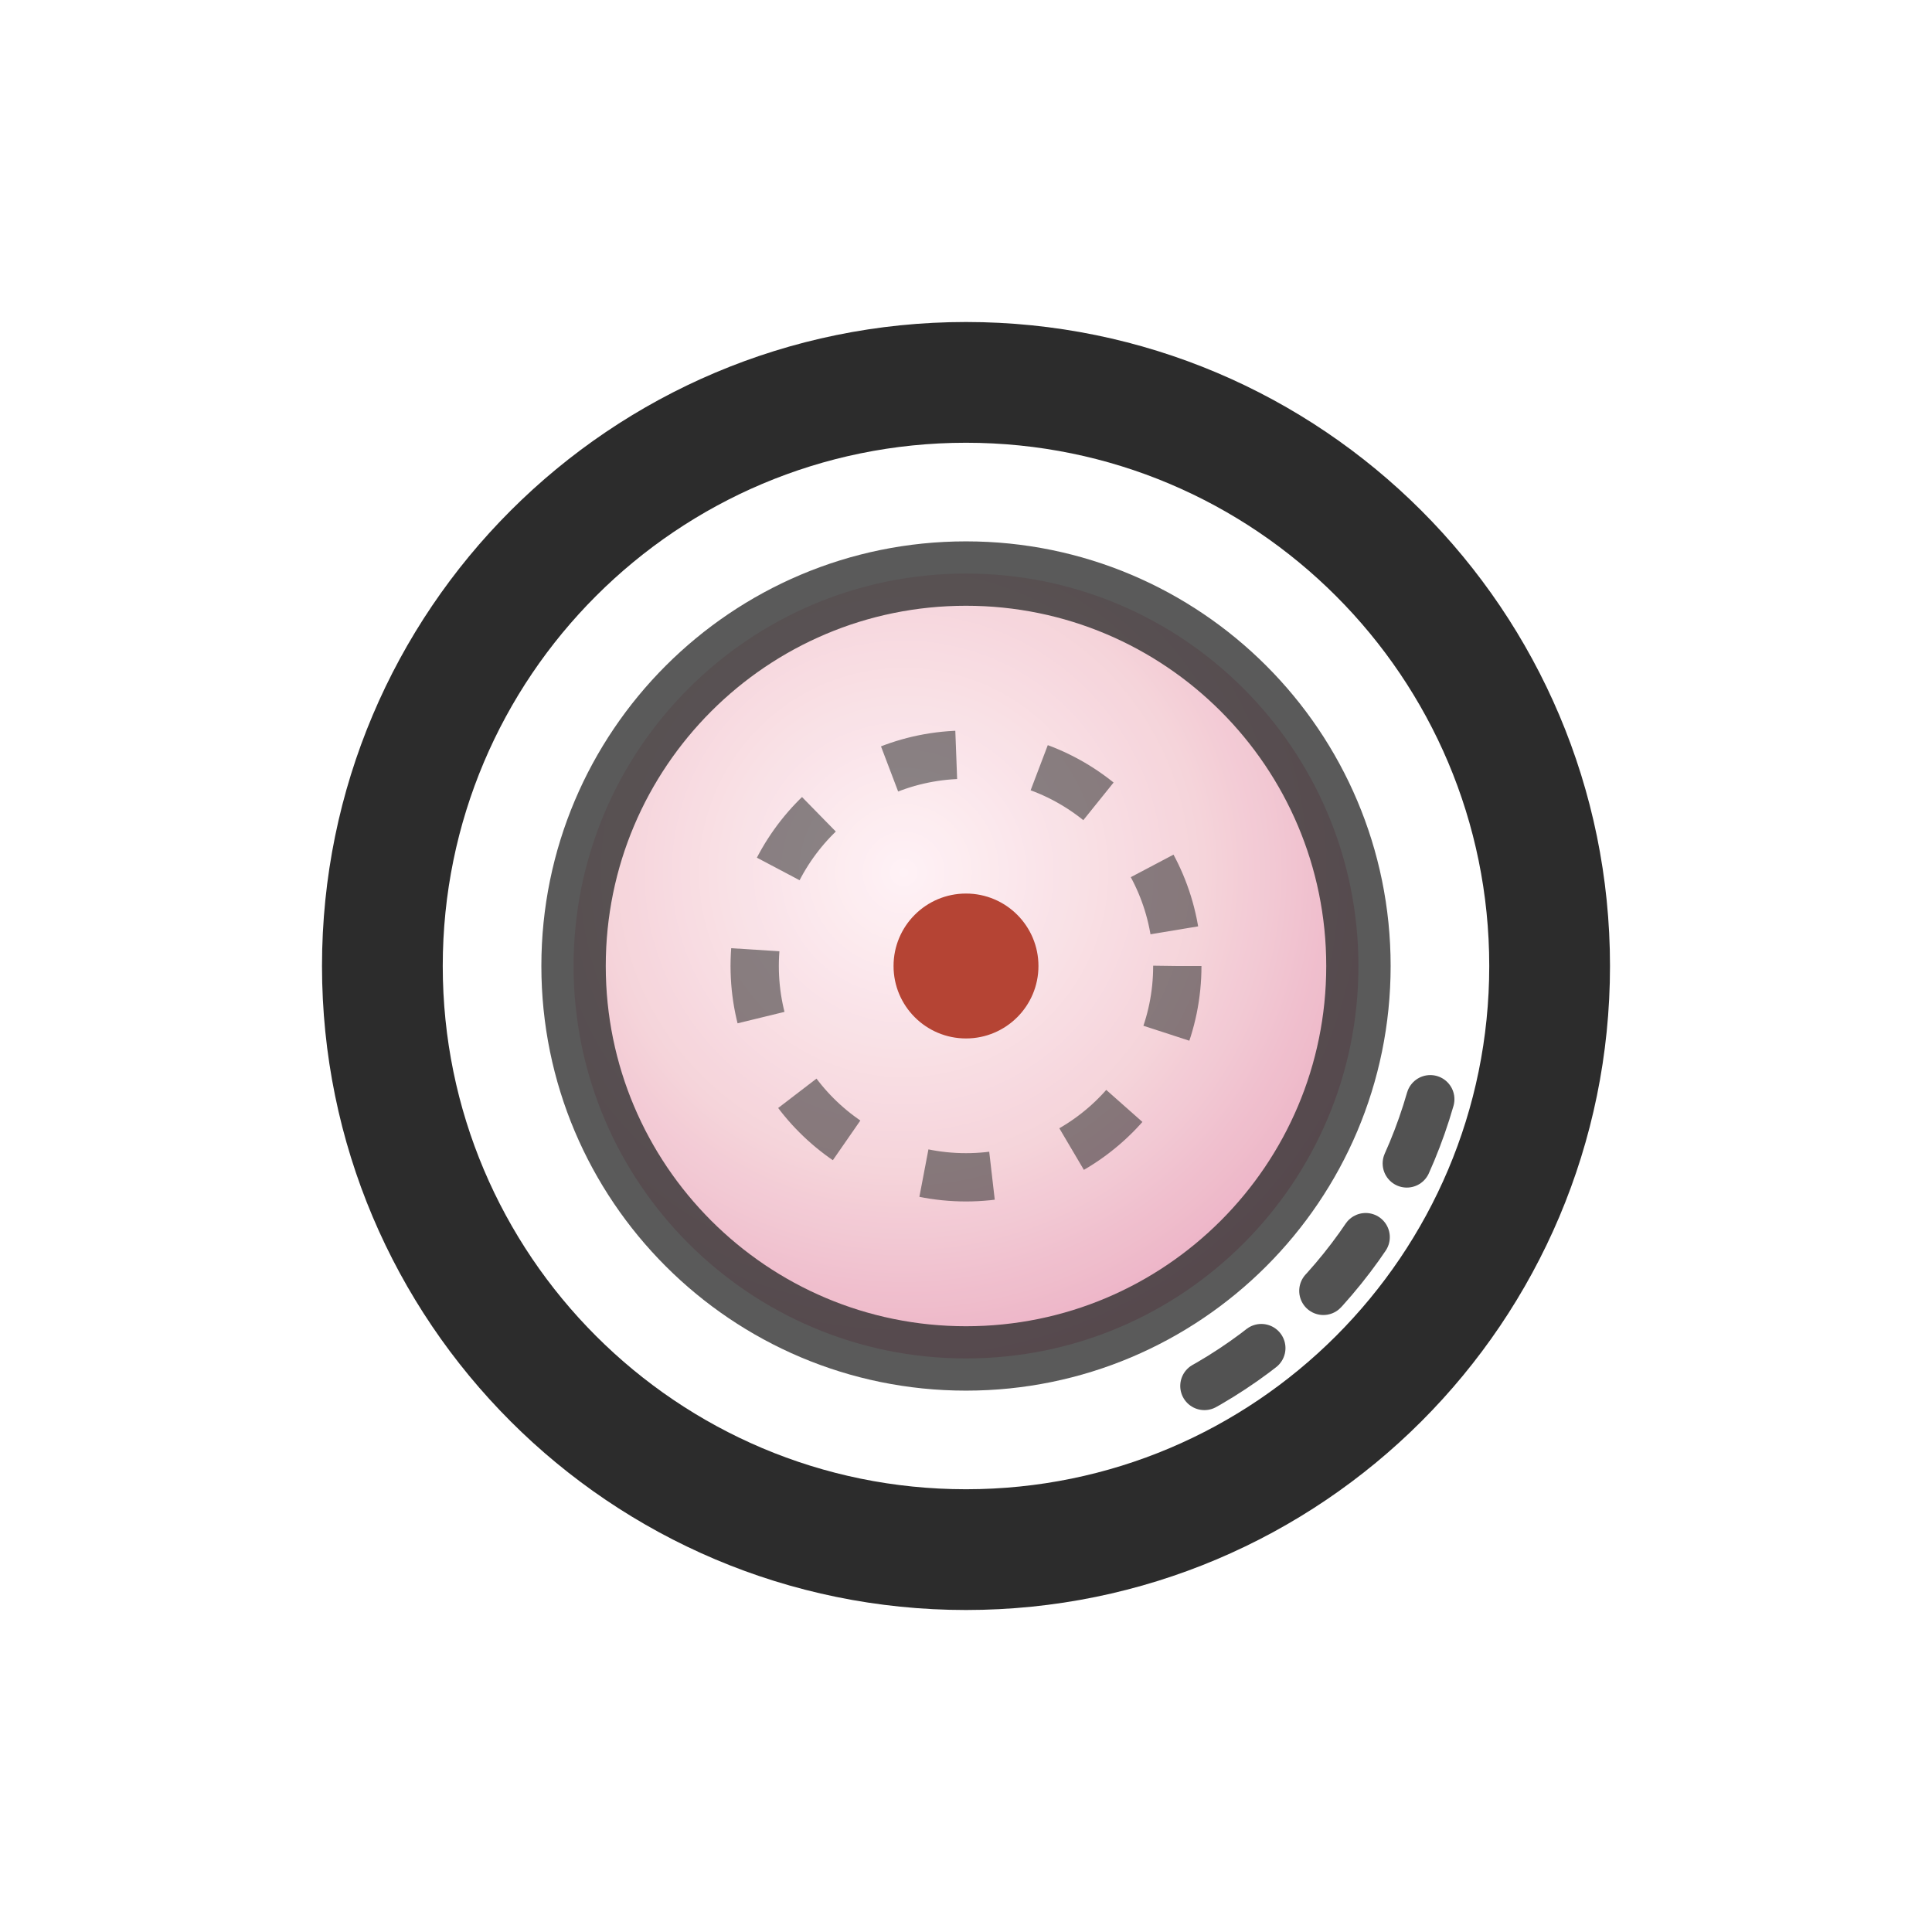
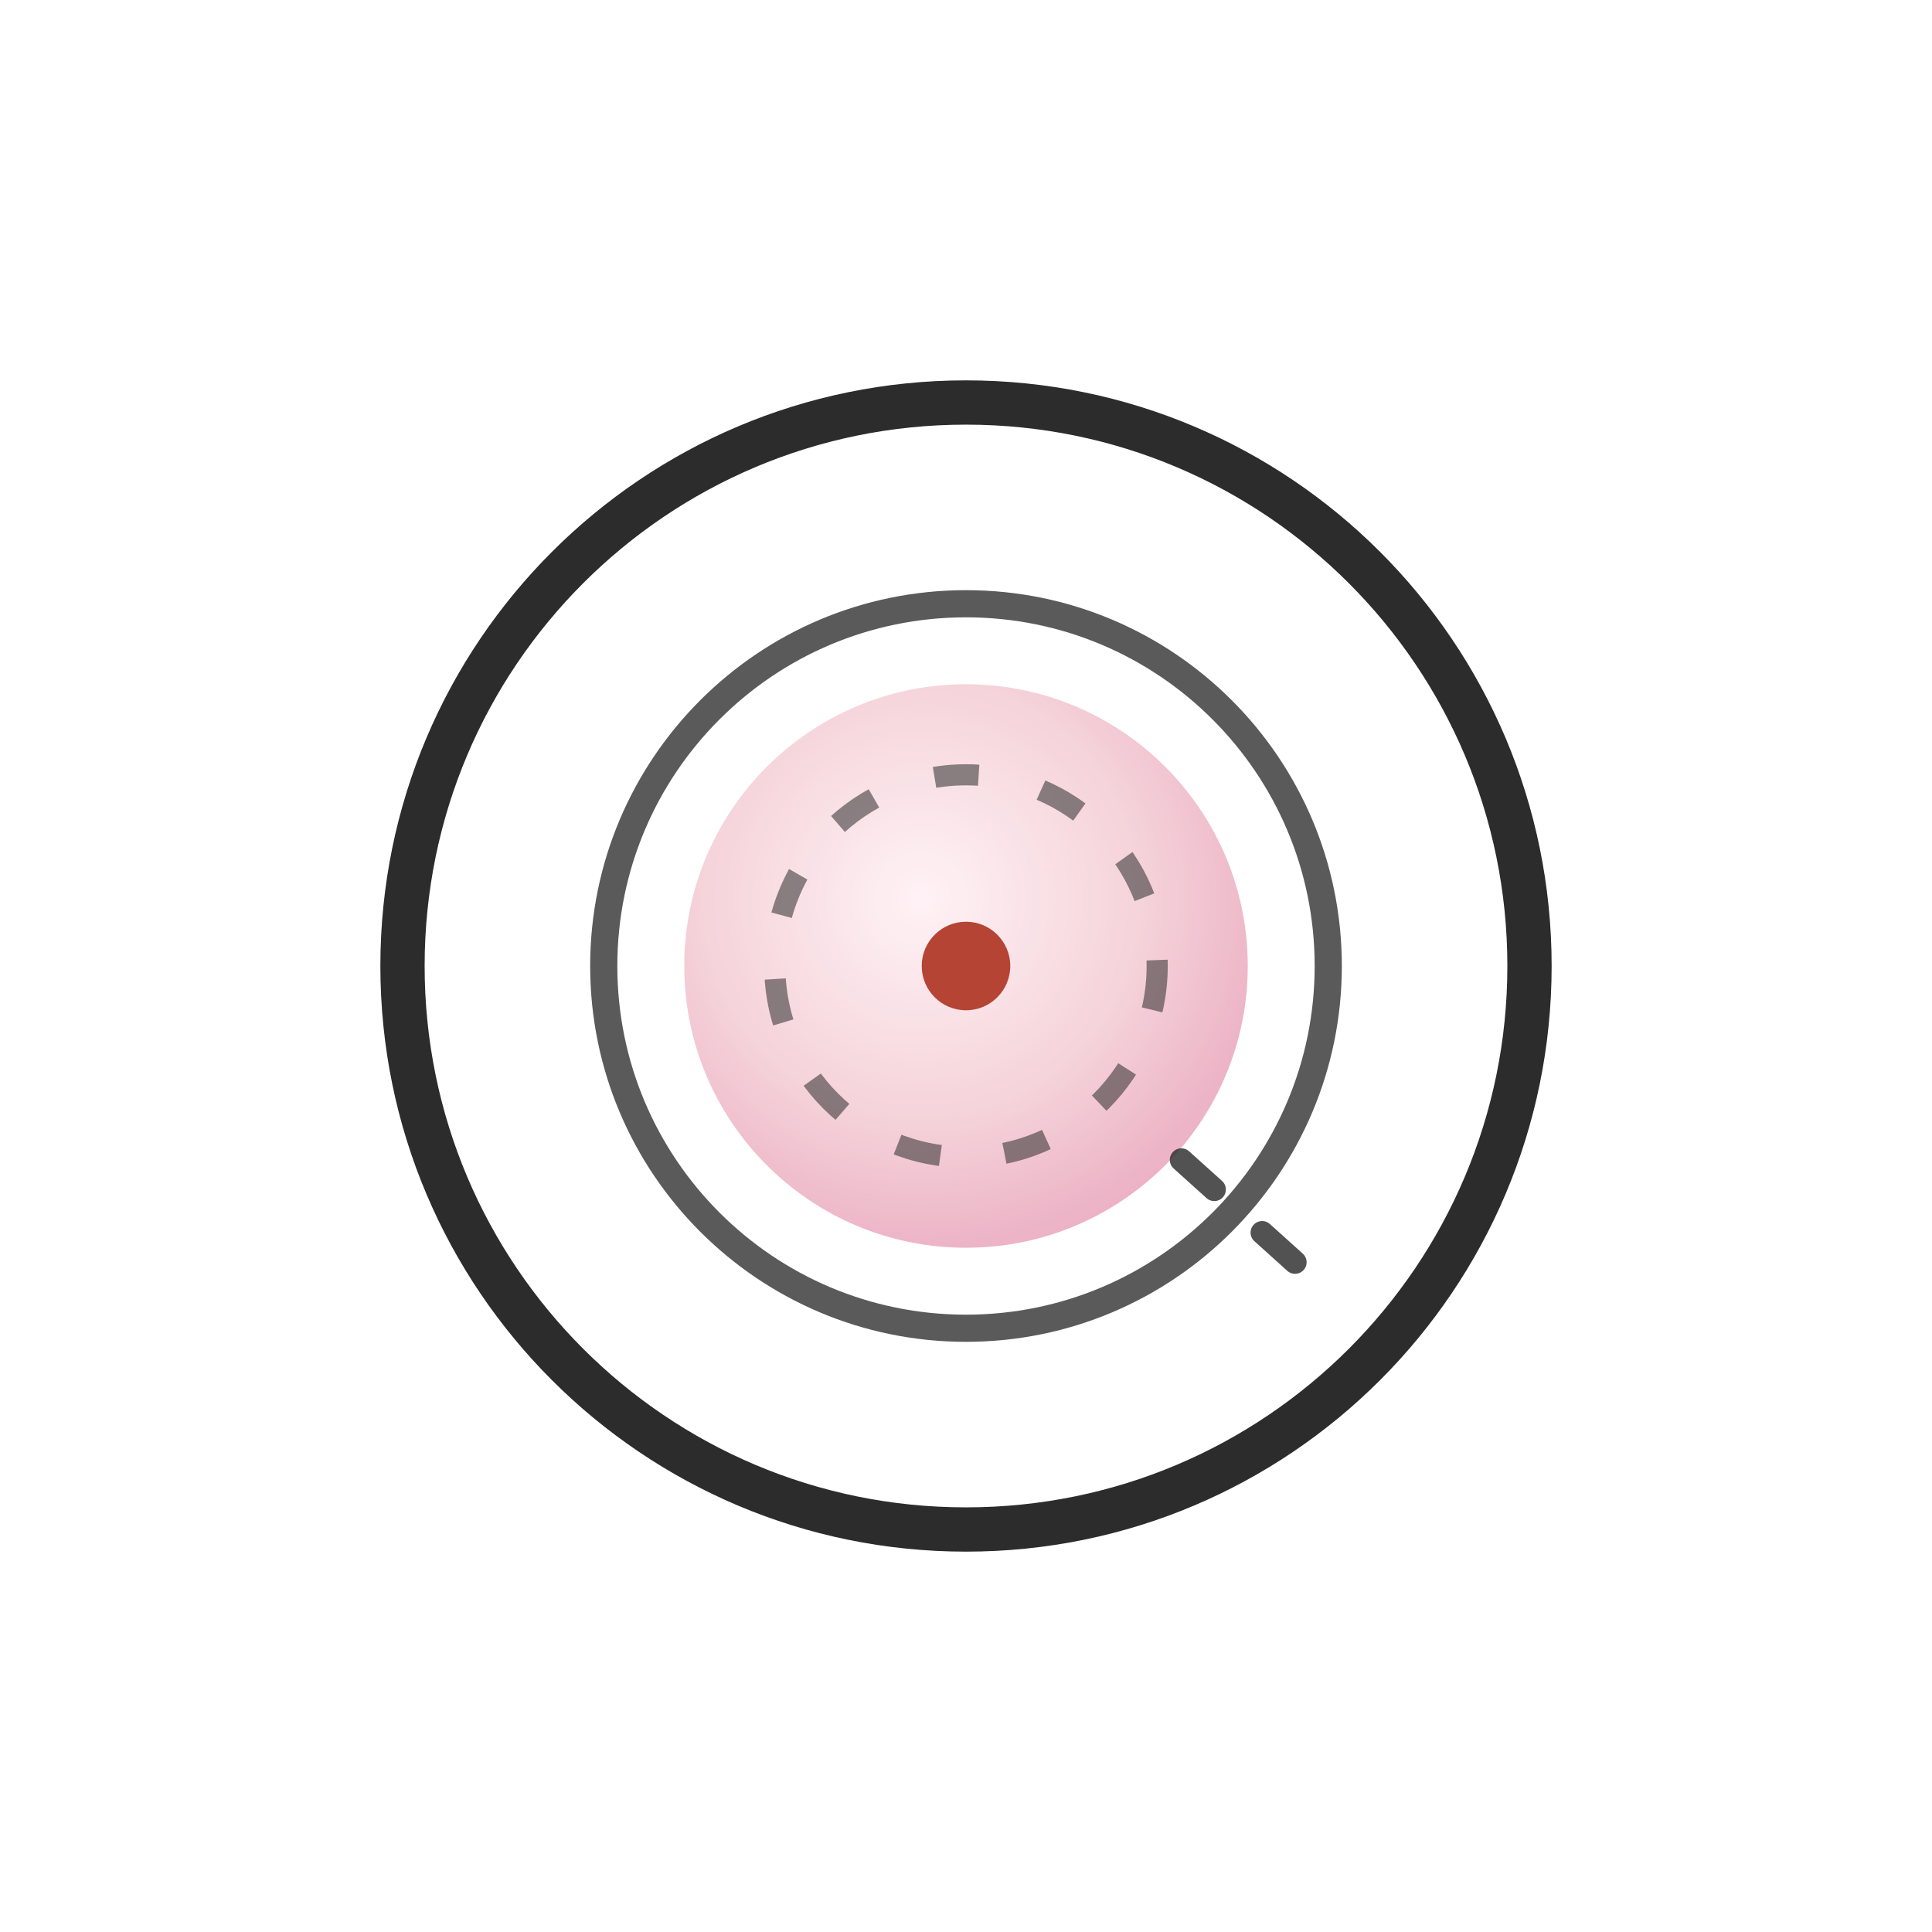
<svg xmlns="http://www.w3.org/2000/svg" viewBox="0 0 96 96" role="img" aria-label="A 见微" focusable="false">
  <defs>
    <radialGradient id="a-jianwei-color" cx="42%" cy="38%" r="70%">
      <stop offset="0%" stop-color="#FFF1F5" />
      <stop offset="55%" stop-color="#F4D0D7" />
      <stop offset="100%" stop-color="#E9A2BB" />
    </radialGradient>
  </defs>
  <g>
-     <circle cx="48" cy="48" r="19.5" fill="url(#a-jianwei-color)" opacity="0.92" />
-     <circle cx="48" cy="48" r="29" fill="none" stroke="#2C2C2C" stroke-width="6" />
-     <circle cx="48" cy="48" r="19.5" fill="none" stroke="#2C2C2C" stroke-width="3.2" opacity="0.78" />
-     <circle cx="48" cy="48" r="10.5" fill="none" stroke="#2C2C2C" stroke-width="2.4" stroke-dasharray="3.4 4.2" opacity="0.55" />
-     <path d="M 71.07 54.62 A 24 24 0 0 1 56.99 70.25" fill="none" stroke="#2C2C2C" stroke-width="2.4" stroke-linecap="round" stroke-dasharray="3.4 4.2" opacity="0.82" />
-     <circle cx="48" cy="48" r="3.6" fill="#B54434" />
+     <circle cx="48" cy="48" r="14" fill="url(#a-jianwei-color)" opacity="0.92" />
+     <circle cx="48" cy="48" r="28" fill="none" stroke="#2C2C2C" stroke-width="2.2" />
+     <circle cx="48" cy="48" r="18" fill="none" stroke="#2C2C2C" stroke-width="1.35" opacity="0.78" />
+     <circle cx="48" cy="48" r="9.5" fill="none" stroke="#2C2C2C" stroke-width="1.05" stroke-dasharray="2.2 3.2" opacity="0.55" />
+     <path d="M 64.35 62.72 L 56.92 56.03" fill="none" stroke="#2C2C2C" stroke-width="1.15" stroke-linecap="round" stroke-dasharray="2.2 3.2" opacity="0.82" />
+     <circle cx="48" cy="48" r="2.2" fill="#B54434" />
  </g>
</svg>
